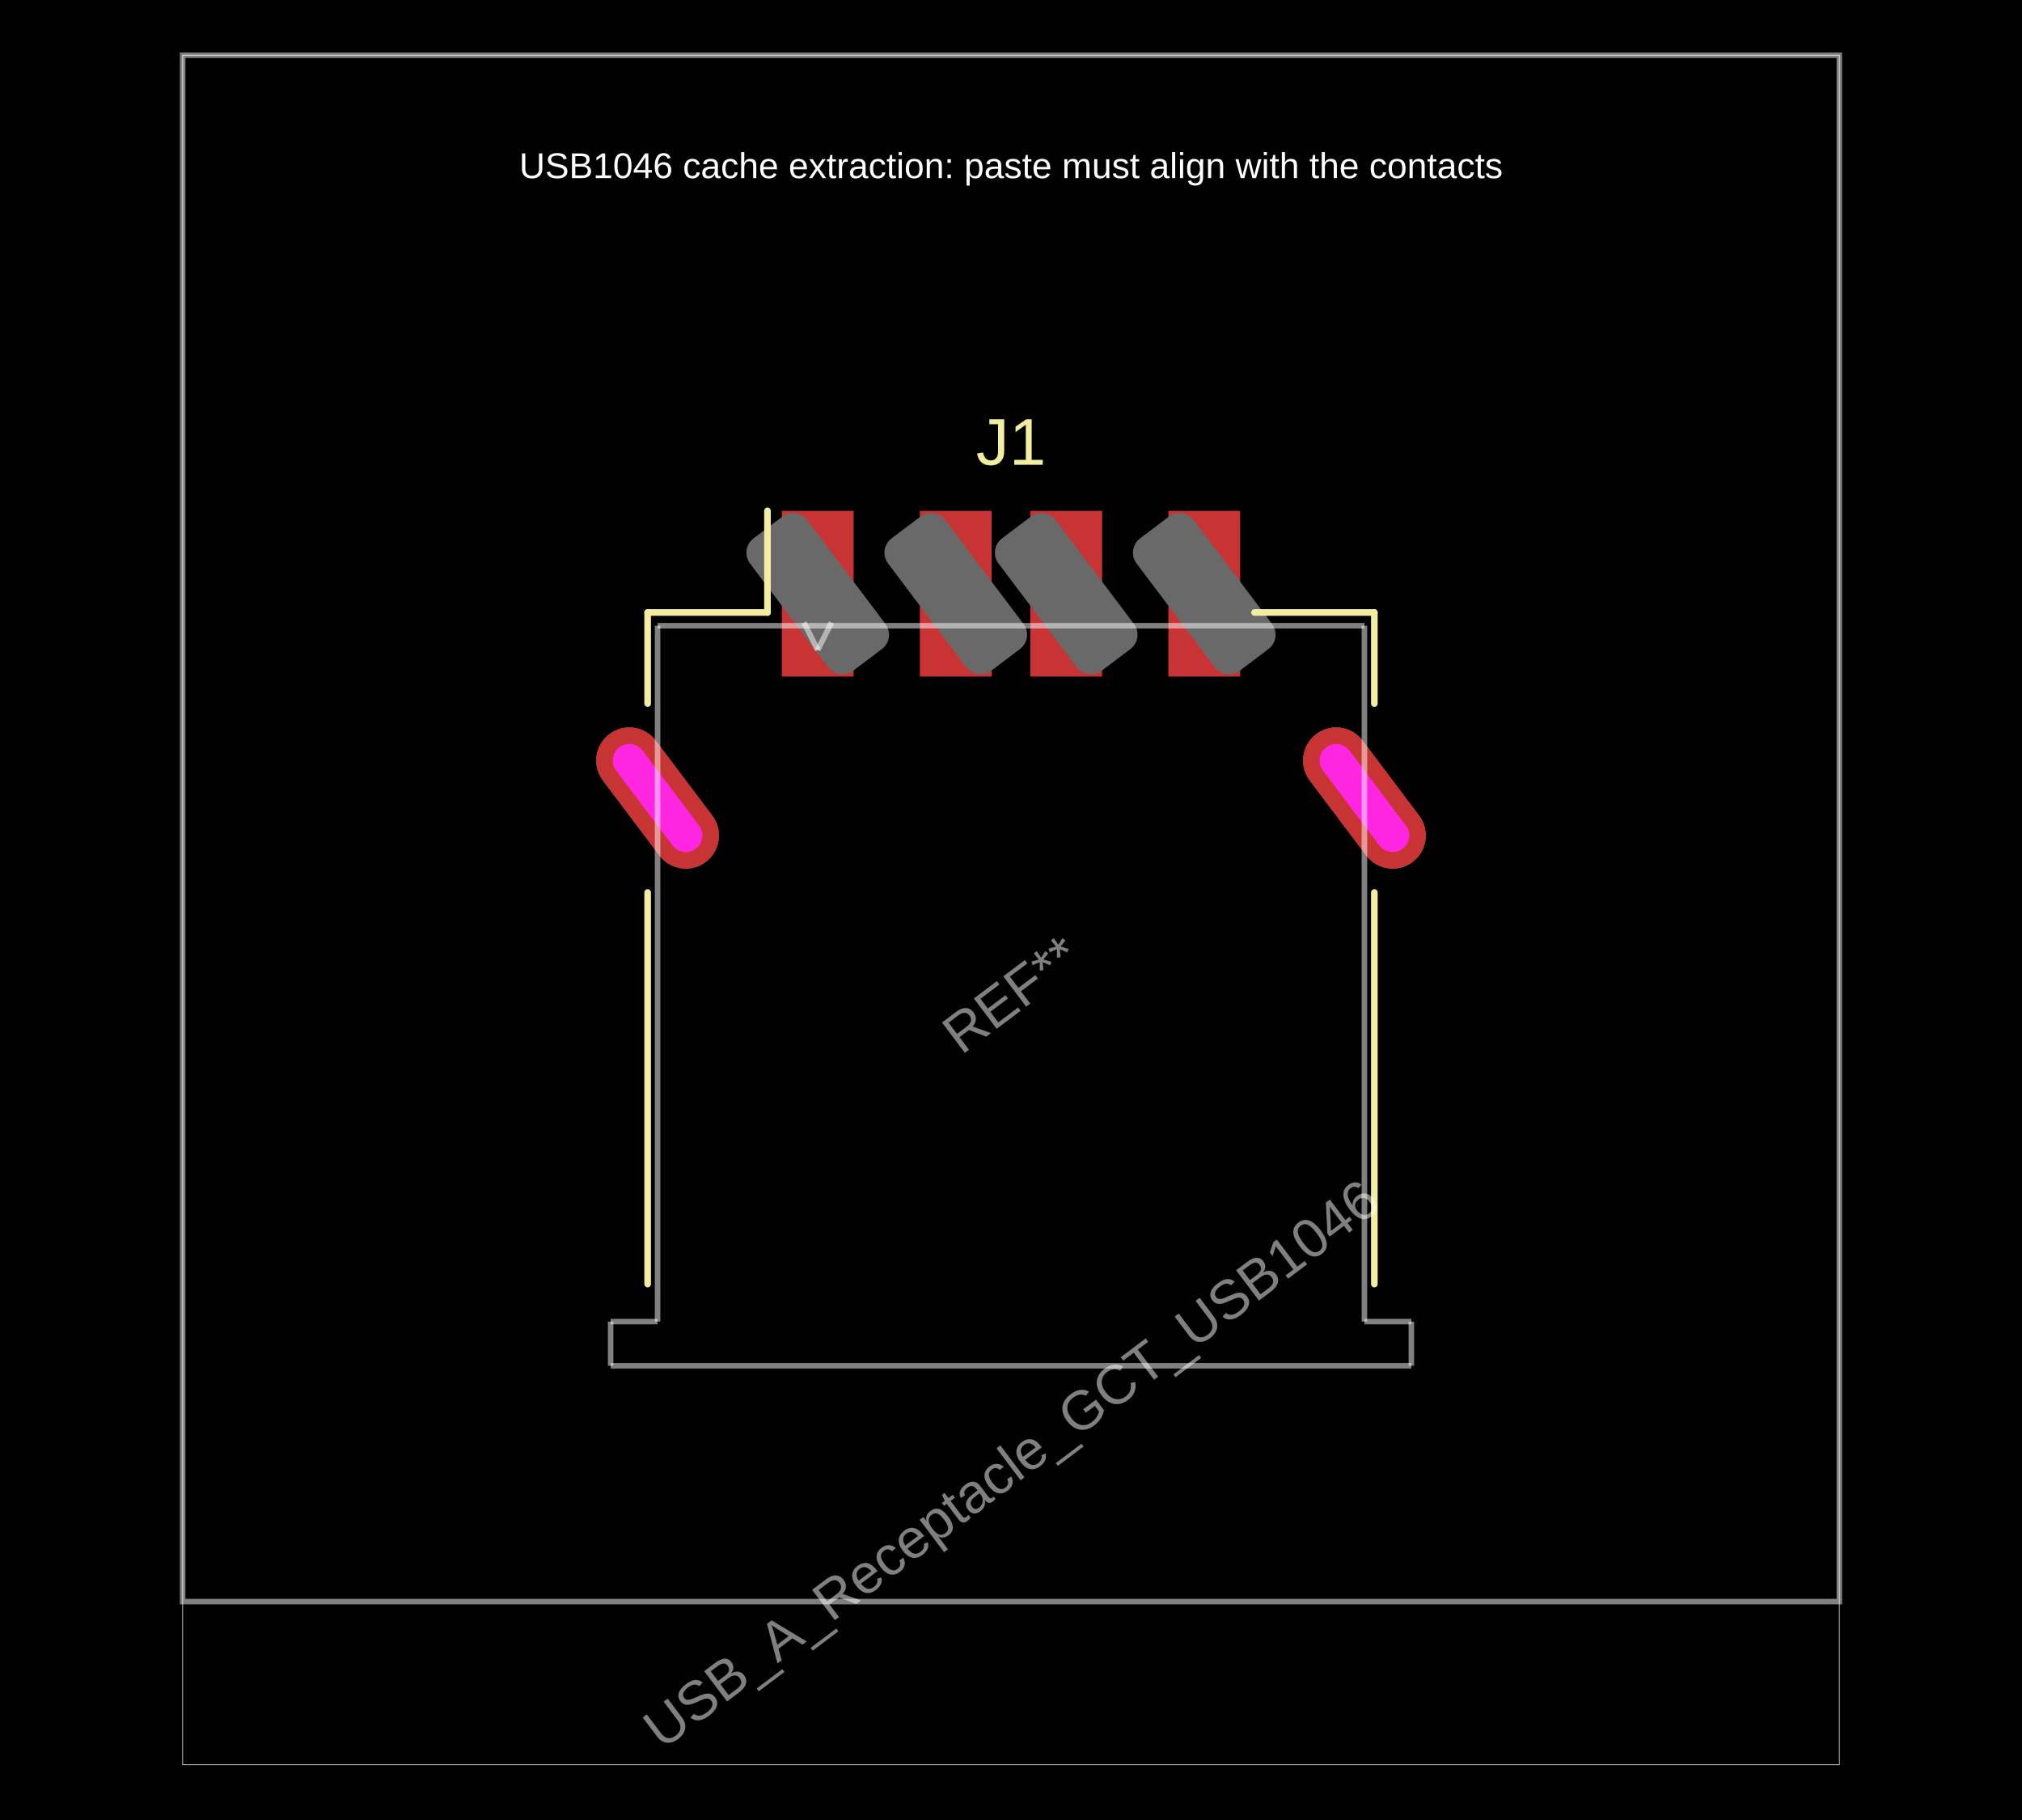
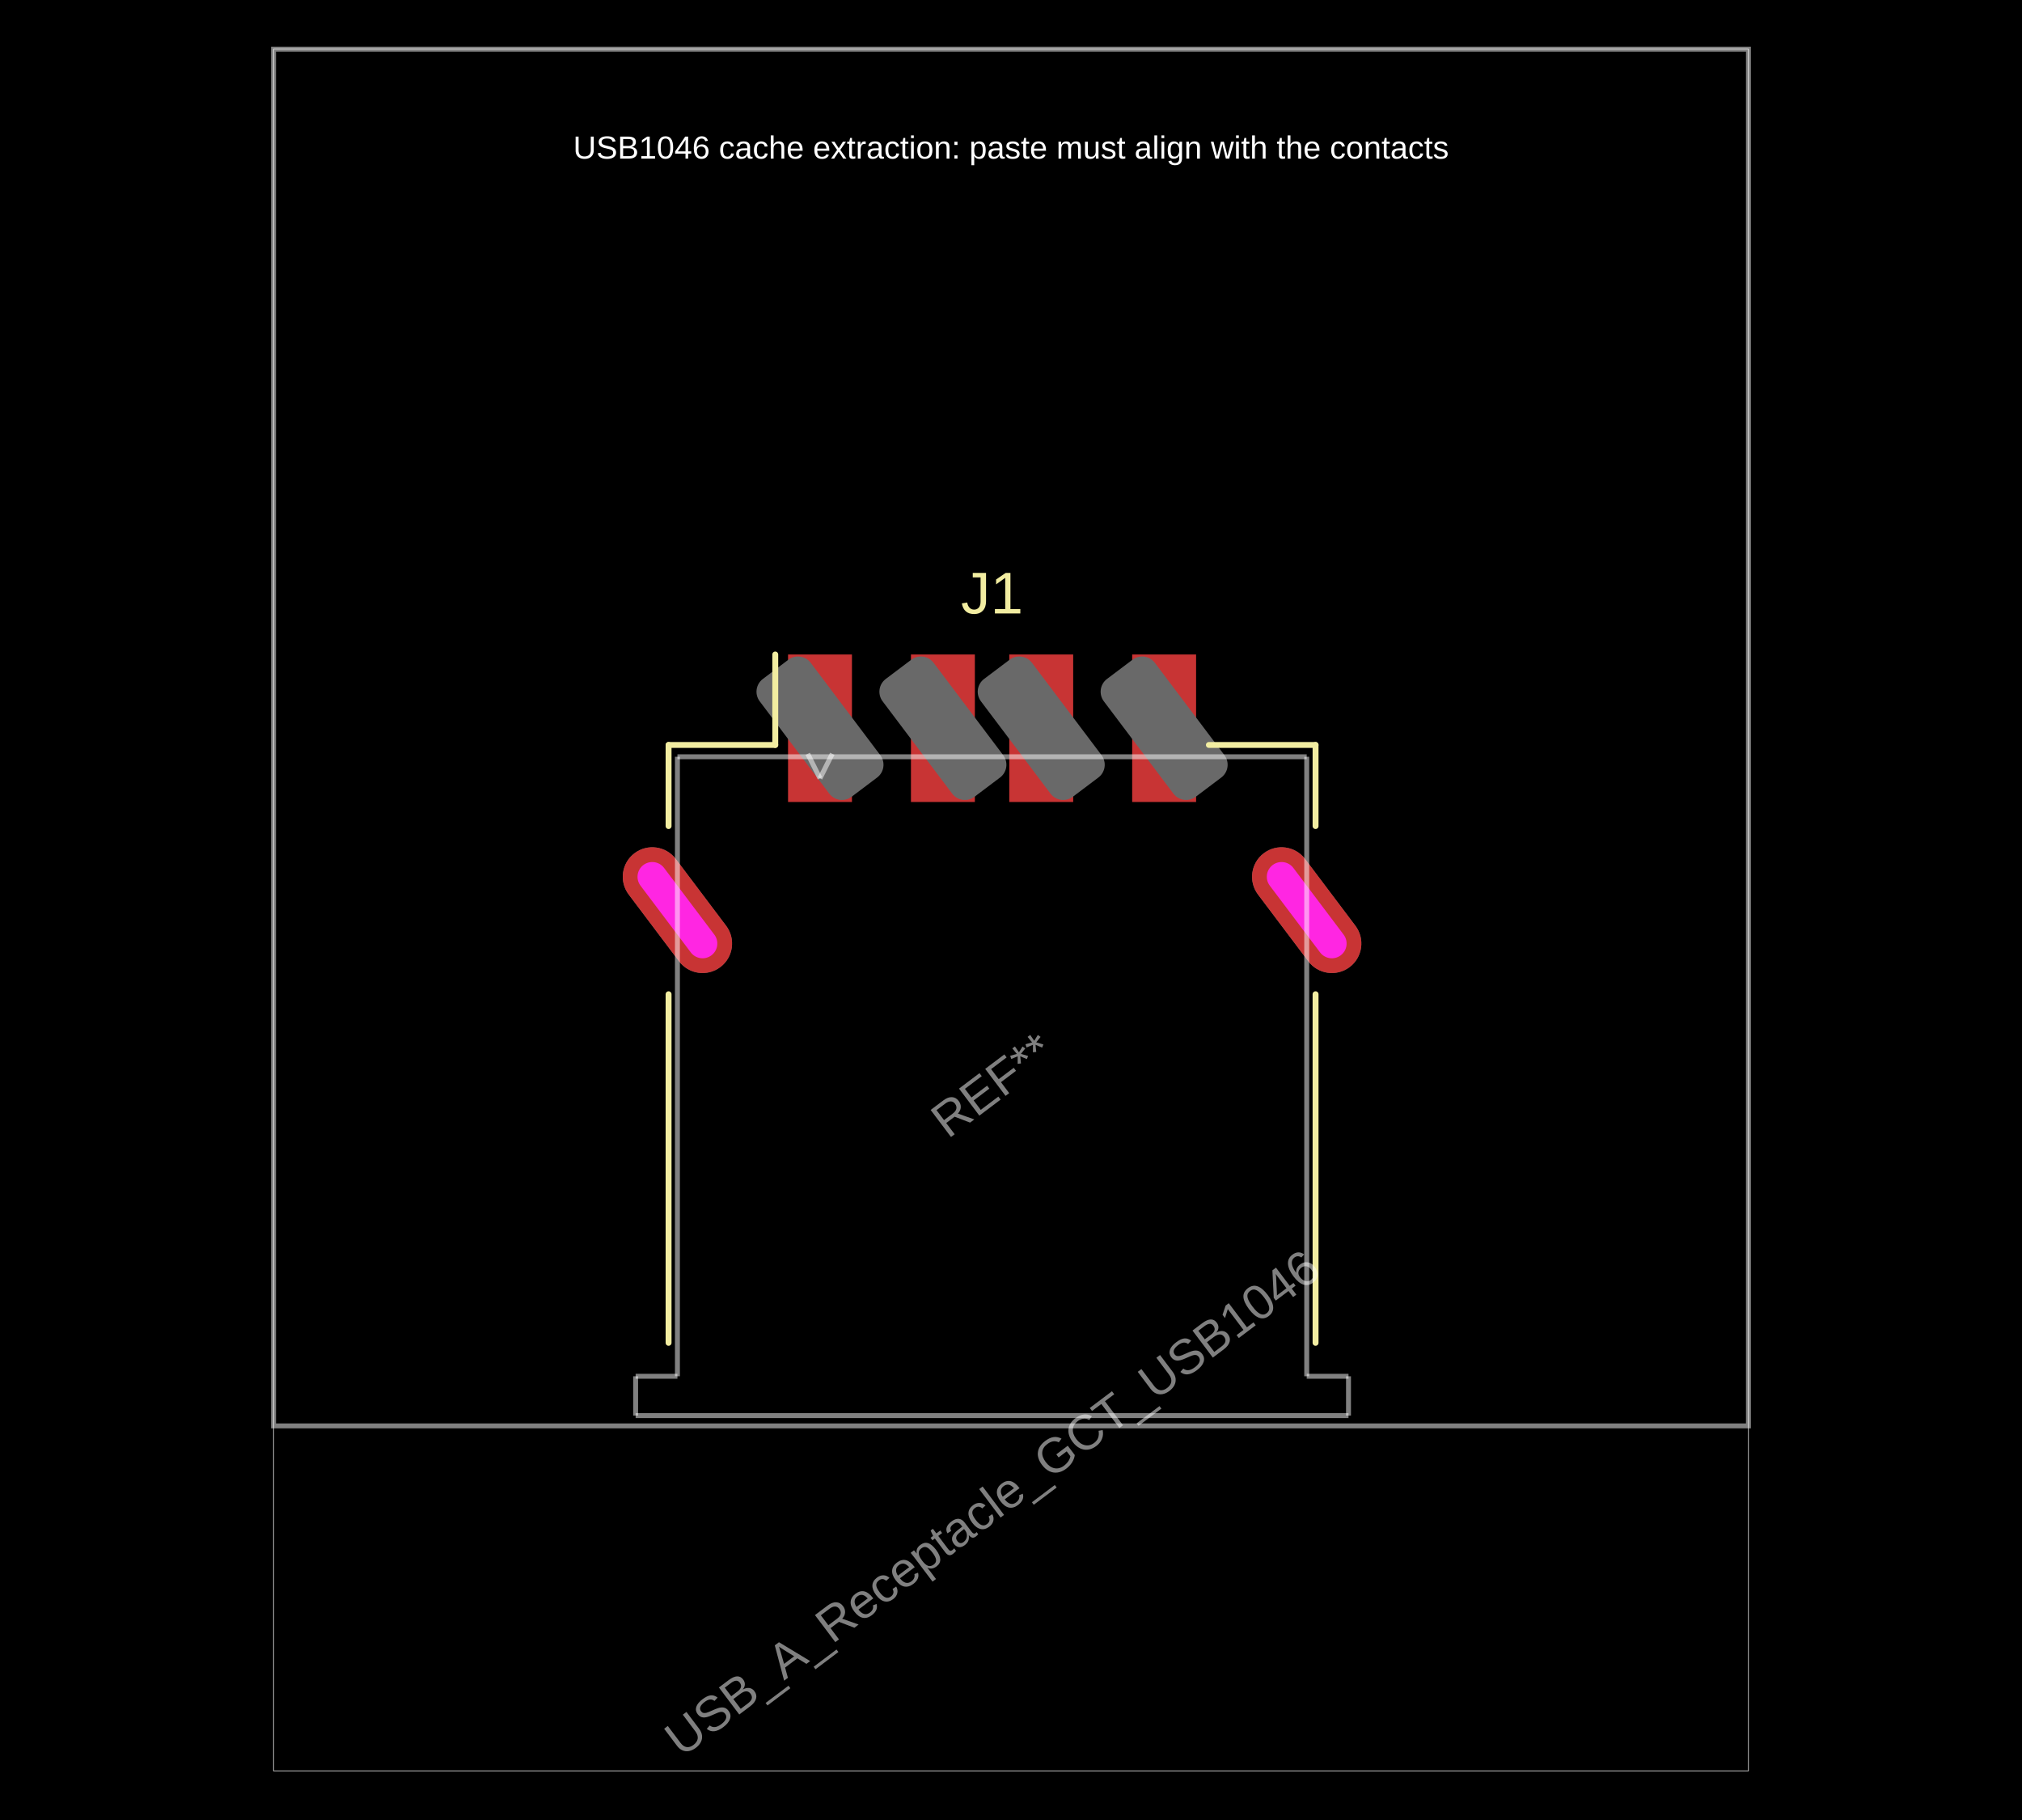
<svg xmlns="http://www.w3.org/2000/svg" width="1000" height="900">
  <style />
  <rect class="boundary" x="0" y="0" fill="#000" width="1000" height="900" data-type="pcb_background" data-pcb-layer="global" />
-   <rect class="pcb-boundary" fill="none" stroke="#fff" stroke-width="0.3" x="90.345" y="27.31" width="819.31" height="845.379" data-type="pcb_boundary" data-pcb-layer="global" />
-   <path class="pcb-board" d="M 90.345 792 L 909.655 792 L 909.655 27.31 L 90.345 27.31 Z" fill="none" stroke="rgba(255, 255, 255, 0.5)" stroke-width="2.731" data-type="pcb_board" data-pcb-layer="board" />
-   <rect class="pcb-pad" fill="rgb(200, 52, 52)" x="386.662" y="252.621" width="35.503" height="81.931" data-type="pcb_smtpad" data-pcb-layer="top" />
-   <rect class="pcb-pad" fill="rgb(200, 52, 52)" x="454.938" y="252.621" width="35.503" height="81.931" data-type="pcb_smtpad" data-pcb-layer="top" />
-   <rect class="pcb-pad" fill="rgb(200, 52, 52)" x="509.559" y="252.621" width="35.503" height="81.931" data-type="pcb_smtpad" data-pcb-layer="top" />
-   <rect class="pcb-pad" fill="rgb(200, 52, 52)" x="577.834" y="252.621" width="35.503" height="81.931" data-type="pcb_smtpad" data-pcb-layer="top" />
-   <rect class="pcb-solder-paste" fill="rgb(105, 105, 105)" x="-16.386" y="-39.6" width="32.772" height="79.2" rx="16.386" transform="translate(325.2139 394.6343) rotate(-37)" data-type="pcb_solder_paste" data-pcb-layer="top" />
-   <rect class="pcb-solder-paste" fill="rgb(105, 105, 105)" x="-16.386" y="-39.6" width="32.772" height="79.2" rx="16.386" transform="translate(674.7861 394.6343) rotate(-37)" data-type="pcb_solder_paste" data-pcb-layer="top" />
-   <rect class="pcb-solder-paste" fill="rgb(105, 105, 105)" x="-17.752" y="-40.965" width="35.503" height="81.931" rx="8.876" transform="translate(404.4138 293.586) rotate(-37)" data-type="pcb_solder_paste" data-pcb-layer="top" />
-   <rect class="pcb-solder-paste" fill="rgb(105, 105, 105)" x="-17.752" y="-40.965" width="35.503" height="81.931" rx="8.876" transform="translate(472.6897 293.586) rotate(-37)" data-type="pcb_solder_paste" data-pcb-layer="top" />
-   <rect class="pcb-solder-paste" fill="rgb(105, 105, 105)" x="-17.752" y="-40.965" width="35.503" height="81.931" rx="8.876" transform="translate(527.3103 293.586) rotate(-37)" data-type="pcb_solder_paste" data-pcb-layer="top" />
-   <rect class="pcb-solder-paste" fill="rgb(105, 105, 105)" x="-17.752" y="-40.965" width="35.503" height="81.931" rx="8.876" transform="translate(595.5862 293.586) rotate(-37)" data-type="pcb_solder_paste" data-pcb-layer="top" />
-   <text x="0" y="0" dx="0" dy="0" fill="#f2eda1" font-family="Arial, sans-serif" font-size="32.772" text-anchor="middle" dominant-baseline="central" transform="matrix(1,0,0,1,500,218.4826)" class="pcb-silkscreen-text pcb-silkscreen-top" data-pcb-silkscreen-text-id="pcb_silkscreen_text_0" stroke="none" data-type="pcb_silkscreen_text" data-pcb-layer="top">J1</text>
-   <path class="pcb-silkscreen pcb-silkscreen-top" d="M 320.298 302.872 L 320.298 347.934" fill="none" stroke="#f2eda1" stroke-width="3.277" stroke-linecap="round" stroke-linejoin="round" data-pcb-component-id="pcb_component_0" data-pcb-silkscreen-path-id="pcb_silkscreen_path_0" data-type="pcb_silkscreen_path" data-pcb-layer="top" />
-   <path class="pcb-silkscreen pcb-silkscreen-top" d="M 320.298 441.335 L 320.298 634.965" fill="none" stroke="#f2eda1" stroke-width="3.277" stroke-linecap="round" stroke-linejoin="round" data-pcb-component-id="pcb_component_0" data-pcb-silkscreen-path-id="pcb_silkscreen_path_1" data-type="pcb_silkscreen_path" data-pcb-layer="top" />
-   <path class="pcb-silkscreen pcb-silkscreen-top" d="M 379.561 302.872 L 320.298 302.872" fill="none" stroke="#f2eda1" stroke-width="3.277" stroke-linecap="round" stroke-linejoin="round" data-pcb-component-id="pcb_component_0" data-pcb-silkscreen-path-id="pcb_silkscreen_path_2" data-type="pcb_silkscreen_path" data-pcb-layer="top" />
-   <path class="pcb-silkscreen pcb-silkscreen-top" d="M 379.561 302.872 L 379.561 252.621" fill="none" stroke="#f2eda1" stroke-width="3.277" stroke-linecap="round" stroke-linejoin="round" data-pcb-component-id="pcb_component_0" data-pcb-silkscreen-path-id="pcb_silkscreen_path_3" data-type="pcb_silkscreen_path" data-pcb-layer="top" />
-   <path class="pcb-silkscreen pcb-silkscreen-top" d="M 620.439 302.872 L 679.702 302.872" fill="none" stroke="#f2eda1" stroke-width="3.277" stroke-linecap="round" stroke-linejoin="round" data-pcb-component-id="pcb_component_0" data-pcb-silkscreen-path-id="pcb_silkscreen_path_4" data-type="pcb_silkscreen_path" data-pcb-layer="top" />
-   <path class="pcb-silkscreen pcb-silkscreen-top" d="M 679.702 302.872 L 679.702 347.934" fill="none" stroke="#f2eda1" stroke-width="3.277" stroke-linecap="round" stroke-linejoin="round" data-pcb-component-id="pcb_component_0" data-pcb-silkscreen-path-id="pcb_silkscreen_path_5" data-type="pcb_silkscreen_path" data-pcb-layer="top" />
-   <path class="pcb-silkscreen pcb-silkscreen-top" d="M 679.702 441.335 L 679.702 634.965" fill="none" stroke="#f2eda1" stroke-width="3.277" stroke-linecap="round" stroke-linejoin="round" data-pcb-component-id="pcb_component_0" data-pcb-silkscreen-path-id="pcb_silkscreen_path_6" data-type="pcb_silkscreen_path" data-pcb-layer="top" />
+   <rect class="pcb-boundary" fill="none" stroke="#fff" stroke-width="0.3" x="135.289" y="24.314" width="729.423" height="851.372" data-type="pcb_boundary" data-pcb-layer="global" />
+   <path class="pcb-board" d="M 135.289 705.109 L 864.711 705.109 L 864.711 24.314 L 135.289 24.314 Z" fill="none" stroke="rgba(255, 255, 255, 0.5)" stroke-width="2.431" data-type="pcb_board" data-pcb-layer="board" />
+   <rect class="pcb-pad" fill="rgb(200, 52, 52)" x="389.734" y="323.645" width="31.608" height="72.942" data-type="pcb_smtpad" data-pcb-layer="top" />
+   <rect class="pcb-pad" fill="rgb(200, 52, 52)" x="450.519" y="323.645" width="31.608" height="72.942" data-type="pcb_smtpad" data-pcb-layer="top" />
+   <rect class="pcb-pad" fill="rgb(200, 52, 52)" x="499.147" y="323.645" width="31.608" height="72.942" data-type="pcb_smtpad" data-pcb-layer="top" />
+   <rect class="pcb-pad" fill="rgb(200, 52, 52)" x="559.932" y="323.645" width="31.608" height="72.942" data-type="pcb_smtpad" data-pcb-layer="top" />
+   <rect class="pcb-solder-paste" fill="rgb(105, 105, 105)" x="-14.588" y="-35.255" width="29.177" height="70.511" rx="14.588" transform="translate(335.0271 450.0784) rotate(-37)" data-type="pcb_solder_paste" data-pcb-layer="top" />
+   <rect class="pcb-solder-paste" fill="rgb(105, 105, 105)" x="-14.588" y="-35.255" width="29.177" height="70.511" rx="14.588" transform="translate(646.2474 450.0784) rotate(-37)" data-type="pcb_solder_paste" data-pcb-layer="top" />
+   <rect class="pcb-solder-paste" fill="rgb(105, 105, 105)" x="-15.804" y="-36.471" width="31.608" height="72.942" rx="7.902" transform="translate(405.538 360.1162) rotate(-37)" data-type="pcb_solder_paste" data-pcb-layer="top" />
+   <rect class="pcb-solder-paste" fill="rgb(105, 105, 105)" x="-15.804" y="-36.471" width="31.608" height="72.942" rx="7.902" transform="translate(466.3232 360.1162) rotate(-37)" data-type="pcb_solder_paste" data-pcb-layer="top" />
+   <rect class="pcb-solder-paste" fill="rgb(105, 105, 105)" x="-15.804" y="-36.471" width="31.608" height="72.942" rx="7.902" transform="translate(514.9514 360.1162) rotate(-37)" data-type="pcb_solder_paste" data-pcb-layer="top" />
+   <rect class="pcb-solder-paste" fill="rgb(105, 105, 105)" x="-15.804" y="-36.471" width="31.608" height="72.942" rx="7.902" transform="translate(575.7366 360.1162) rotate(-37)" data-type="pcb_solder_paste" data-pcb-layer="top" />
+   <text x="0" y="0" dx="0" dy="0" fill="#f2eda1" font-family="Arial, sans-serif" font-size="29.177" text-anchor="middle" dominant-baseline="central" transform="matrix(1,0,0,1,490.6373,293.2525)" class="pcb-silkscreen-text pcb-silkscreen-top" data-pcb-silkscreen-text-id="pcb_silkscreen_text_0" stroke="none" data-type="pcb_silkscreen_text" data-pcb-layer="top">J1</text>
+   <path class="pcb-silkscreen pcb-silkscreen-top" d="M 330.651 368.383 L 330.651 408.501" fill="none" stroke="#f2eda1" stroke-width="2.918" stroke-linecap="round" stroke-linejoin="round" data-pcb-component-id="pcb_component_0" data-pcb-silkscreen-path-id="pcb_silkscreen_path_0" data-type="pcb_silkscreen_path" data-pcb-layer="top" />
+   <path class="pcb-silkscreen pcb-silkscreen-top" d="M 330.651 491.655 L 330.651 664.042" fill="none" stroke="#f2eda1" stroke-width="2.918" stroke-linecap="round" stroke-linejoin="round" data-pcb-component-id="pcb_component_0" data-pcb-silkscreen-path-id="pcb_silkscreen_path_1" data-type="pcb_silkscreen_path" data-pcb-layer="top" />
+   <path class="pcb-silkscreen pcb-silkscreen-top" d="M 383.412 368.383 L 330.651 368.383" fill="none" stroke="#f2eda1" stroke-width="2.918" stroke-linecap="round" stroke-linejoin="round" data-pcb-component-id="pcb_component_0" data-pcb-silkscreen-path-id="pcb_silkscreen_path_2" data-type="pcb_silkscreen_path" data-pcb-layer="top" />
+   <path class="pcb-silkscreen pcb-silkscreen-top" d="M 383.412 368.383 L 383.412 323.645" fill="none" stroke="#f2eda1" stroke-width="2.918" stroke-linecap="round" stroke-linejoin="round" data-pcb-component-id="pcb_component_0" data-pcb-silkscreen-path-id="pcb_silkscreen_path_3" data-type="pcb_silkscreen_path" data-pcb-layer="top" />
+   <path class="pcb-silkscreen pcb-silkscreen-top" d="M 597.862 368.383 L 650.624 368.383" fill="none" stroke="#f2eda1" stroke-width="2.918" stroke-linecap="round" stroke-linejoin="round" data-pcb-component-id="pcb_component_0" data-pcb-silkscreen-path-id="pcb_silkscreen_path_4" data-type="pcb_silkscreen_path" data-pcb-layer="top" />
+   <path class="pcb-silkscreen pcb-silkscreen-top" d="M 650.624 368.383 L 650.624 408.501" fill="none" stroke="#f2eda1" stroke-width="2.918" stroke-linecap="round" stroke-linejoin="round" data-pcb-component-id="pcb_component_0" data-pcb-silkscreen-path-id="pcb_silkscreen_path_5" data-type="pcb_silkscreen_path" data-pcb-layer="top" />
+   <path class="pcb-silkscreen pcb-silkscreen-top" d="M 650.624 491.655 L 650.624 664.042" fill="none" stroke="#f2eda1" stroke-width="2.918" stroke-linecap="round" stroke-linejoin="round" data-pcb-component-id="pcb_component_0" data-pcb-silkscreen-path-id="pcb_silkscreen_path_6" data-type="pcb_silkscreen_path" data-pcb-layer="top" />
  <g data-type="pcb_plated_hole" data-pcb-layer="through">
-     <path class="pcb-hole-outer" fill="rgb(200, 52, 52)" d="M16.386,-23.214 v46.428 a16.386,16.386 0 0 1 -32.772,0 v-46.428 a16.386,16.386 0 0 1 32.772,0 z" transform="translate(325.2139 394.6343) rotate(-37)" data-type="pcb_plated_hole" data-pcb-layer="top" />
-     <path class="pcb-hole-inner" fill="#FF26E2" d="M8.193,-23.214 v46.428 a8.193,8.193 0 0 1 -16.386,0 v-46.428 a8.193,8.193 0 0 1 16.386,0 z" transform="translate(325.2139 394.6343) rotate(-37)" data-type="pcb_plated_hole_drill" data-pcb-layer="drill" />
+     <path class="pcb-hole-outer" fill="rgb(200, 52, 52)" d="M14.588,-20.667 v41.334 a14.588,14.588 0 0 1 -29.177,0 v-41.334 a14.588,14.588 0 0 1 29.177,0 z" transform="translate(335.0271 450.0784) rotate(-37)" data-type="pcb_plated_hole" data-pcb-layer="top" />
+     <path class="pcb-hole-inner" fill="#FF26E2" d="M7.294,-20.667 v41.334 a7.294,7.294 0 0 1 -14.588,0 v-41.334 a7.294,7.294 0 0 1 14.588,0 z" transform="translate(335.0271 450.0784) rotate(-37)" data-type="pcb_plated_hole_drill" data-pcb-layer="drill" />
  </g>
  <g data-type="pcb_plated_hole" data-pcb-layer="through">
-     <path class="pcb-hole-outer" fill="rgb(200, 52, 52)" d="M16.386,-23.214 v46.428 a16.386,16.386 0 0 1 -32.772,0 v-46.428 a16.386,16.386 0 0 1 32.772,0 z" transform="translate(674.7861 394.6343) rotate(-37)" data-type="pcb_plated_hole" data-pcb-layer="top" />
-     <path class="pcb-hole-inner" fill="#FF26E2" d="M8.193,-23.214 v46.428 a8.193,8.193 0 0 1 -16.386,0 v-46.428 a8.193,8.193 0 0 1 16.386,0 z" transform="translate(674.7861 394.6343) rotate(-37)" data-type="pcb_plated_hole_drill" data-pcb-layer="drill" />
+     <path class="pcb-hole-outer" fill="rgb(200, 52, 52)" d="M14.588,-20.667 v41.334 a14.588,14.588 0 0 1 -29.177,0 v-41.334 a14.588,14.588 0 0 1 29.177,0 z" transform="translate(646.2474 450.0784) rotate(-37)" data-type="pcb_plated_hole" data-pcb-layer="top" />
+     <path class="pcb-hole-inner" fill="#FF26E2" d="M7.294,-20.667 v41.334 a7.294,7.294 0 0 1 -14.588,0 v-41.334 a7.294,7.294 0 0 1 14.588,0 z" transform="translate(646.2474 450.0784) rotate(-37)" data-type="pcb_plated_hole_drill" data-pcb-layer="drill" />
  </g>
-   <text x="0" y="0" font-family="Arial, sans-serif" font-size="27.31" text-anchor="middle" dominant-baseline="central" transform="matrix(0.7986355,-0.601815,0.601815,0.7986355,500,723.7237)" class="pcb-fabrication-note-text" fill="rgba(255,255,255,0.5)" data-type="pcb_fabrication_note_text" data-pcb-layer="overlay">USB_A_Receptacle_GCT_USB1046</text>
-   <text x="0" y="0" font-family="Arial, sans-serif" font-size="27.31" text-anchor="middle" dominant-baseline="central" transform="matrix(0.7986355,-0.601815,0.601815,0.7986355,500,491.5859)" class="pcb-fabrication-note-text" fill="rgba(255,255,255,0.5)" data-type="pcb_fabrication_note_text" data-pcb-layer="overlay">REF**</text>
-   <path class="pcb-fabrication-note-path" stroke="rgba(255,255,255,0.5)" fill="none" d="M 302 653.536 L 302 675.384" stroke-width="2.731" data-pcb-component-id="pcb_component_0" data-pcb-fabrication-note-path-id="pcb_fabrication_note_path_0" data-type="pcb_fabrication_note_path" data-pcb-layer="overlay" />
-   <path class="pcb-fabrication-note-path" stroke="rgba(255,255,255,0.5)" fill="none" d="M 302 675.384 L 698 675.384" stroke-width="2.731" data-pcb-component-id="pcb_component_0" data-pcb-fabrication-note-path-id="pcb_fabrication_note_path_1" data-type="pcb_fabrication_note_path" data-pcb-layer="overlay" />
-   <path class="pcb-fabrication-note-path" stroke="rgba(255,255,255,0.5)" fill="none" d="M 325.214 309.426 L 325.214 653.536" stroke-width="2.731" data-pcb-component-id="pcb_component_0" data-pcb-fabrication-note-path-id="pcb_fabrication_note_path_2" data-type="pcb_fabrication_note_path" data-pcb-layer="overlay" />
-   <path class="pcb-fabrication-note-path" stroke="rgba(255,255,255,0.5)" fill="none" d="M 325.214 653.536 L 302 653.536" stroke-width="2.731" data-pcb-component-id="pcb_component_0" data-pcb-fabrication-note-path-id="pcb_fabrication_note_path_3" data-type="pcb_fabrication_note_path" data-pcb-layer="overlay" />
-   <path class="pcb-fabrication-note-path" stroke="rgba(255,255,255,0.5)" fill="none" d="M 397.586 307.787 L 404.414 321.443" stroke-width="2.731" data-pcb-component-id="pcb_component_0" data-pcb-fabrication-note-path-id="pcb_fabrication_note_path_4" data-type="pcb_fabrication_note_path" data-pcb-layer="overlay" />
-   <path class="pcb-fabrication-note-path" stroke="rgba(255,255,255,0.5)" fill="none" d="M 404.414 321.443 L 411.241 307.787" stroke-width="2.731" data-pcb-component-id="pcb_component_0" data-pcb-fabrication-note-path-id="pcb_fabrication_note_path_5" data-type="pcb_fabrication_note_path" data-pcb-layer="overlay" />
-   <path class="pcb-fabrication-note-path" stroke="rgba(255,255,255,0.5)" fill="none" d="M 674.786 309.426 L 325.214 309.426" stroke-width="2.731" data-pcb-component-id="pcb_component_0" data-pcb-fabrication-note-path-id="pcb_fabrication_note_path_6" data-type="pcb_fabrication_note_path" data-pcb-layer="overlay" />
-   <path class="pcb-fabrication-note-path" stroke="rgba(255,255,255,0.5)" fill="none" d="M 674.786 653.536 L 674.786 309.426" stroke-width="2.731" data-pcb-component-id="pcb_component_0" data-pcb-fabrication-note-path-id="pcb_fabrication_note_path_7" data-type="pcb_fabrication_note_path" data-pcb-layer="overlay" />
-   <path class="pcb-fabrication-note-path" stroke="rgba(255,255,255,0.5)" fill="none" d="M 698 653.536 L 674.786 653.536" stroke-width="2.731" data-pcb-component-id="pcb_component_0" data-pcb-fabrication-note-path-id="pcb_fabrication_note_path_8" data-type="pcb_fabrication_note_path" data-pcb-layer="overlay" />
-   <path class="pcb-fabrication-note-path" stroke="rgba(255,255,255,0.5)" fill="none" d="M 698 675.384 L 698 653.536" stroke-width="2.731" data-pcb-component-id="pcb_component_0" data-pcb-fabrication-note-path-id="pcb_fabrication_note_path_9" data-type="pcb_fabrication_note_path" data-pcb-layer="overlay" />
-   <text x="500" y="81.931" fill="#ffffff" font-family="Arial, sans-serif" font-size="17.752" text-anchor="middle" dominant-baseline="central" class="pcb-note-text" data-type="pcb_note_text" data-pcb-note-text-id="stencil-alignment" data-pcb-layer="overlay">USB1046 cache extraction: paste must align with the contacts</text>
+   <text x="0" y="0" font-family="Arial, sans-serif" font-size="24.314" text-anchor="middle" dominant-baseline="central" transform="matrix(0.7986355,-0.601815,0.601815,0.7986355,490.6373,743.0632)" class="pcb-fabrication-note-text" fill="rgba(255,255,255,0.5)" data-type="pcb_fabrication_note_text" data-pcb-layer="overlay">USB_A_Receptacle_GCT_USB1046</text>
+   <text x="0" y="0" font-family="Arial, sans-serif" font-size="24.314" text-anchor="middle" dominant-baseline="central" transform="matrix(0.7986355,-0.601815,0.601815,0.7986355,490.6373,536.3934)" class="pcb-fabrication-note-text" fill="rgba(255,255,255,0.5)" data-type="pcb_fabrication_note_text" data-pcb-layer="overlay">REF**</text>
+   <path class="pcb-fabrication-note-path" stroke="rgba(255,255,255,0.5)" fill="none" d="M 314.36 680.576 L 314.36 700.027" stroke-width="2.431" data-pcb-component-id="pcb_component_0" data-pcb-fabrication-note-path-id="pcb_fabrication_note_path_0" data-type="pcb_fabrication_note_path" data-pcb-layer="overlay" />
+   <path class="pcb-fabrication-note-path" stroke="rgba(255,255,255,0.5)" fill="none" d="M 314.36 700.027 L 666.914 700.027" stroke-width="2.431" data-pcb-component-id="pcb_component_0" data-pcb-fabrication-note-path-id="pcb_fabrication_note_path_1" data-type="pcb_fabrication_note_path" data-pcb-layer="overlay" />
+   <path class="pcb-fabrication-note-path" stroke="rgba(255,255,255,0.5)" fill="none" d="M 335.027 374.218 L 335.027 680.576" stroke-width="2.431" data-pcb-component-id="pcb_component_0" data-pcb-fabrication-note-path-id="pcb_fabrication_note_path_2" data-type="pcb_fabrication_note_path" data-pcb-layer="overlay" />
+   <path class="pcb-fabrication-note-path" stroke="rgba(255,255,255,0.5)" fill="none" d="M 335.027 680.576 L 314.36 680.576" stroke-width="2.431" data-pcb-component-id="pcb_component_0" data-pcb-fabrication-note-path-id="pcb_fabrication_note_path_3" data-type="pcb_fabrication_note_path" data-pcb-layer="overlay" />
+   <path class="pcb-fabrication-note-path" stroke="rgba(255,255,255,0.5)" fill="none" d="M 399.459 372.76 L 405.538 384.917" stroke-width="2.431" data-pcb-component-id="pcb_component_0" data-pcb-fabrication-note-path-id="pcb_fabrication_note_path_4" data-type="pcb_fabrication_note_path" data-pcb-layer="overlay" />
+   <path class="pcb-fabrication-note-path" stroke="rgba(255,255,255,0.5)" fill="none" d="M 405.538 384.917 L 411.616 372.76" stroke-width="2.431" data-pcb-component-id="pcb_component_0" data-pcb-fabrication-note-path-id="pcb_fabrication_note_path_5" data-type="pcb_fabrication_note_path" data-pcb-layer="overlay" />
+   <path class="pcb-fabrication-note-path" stroke="rgba(255,255,255,0.5)" fill="none" d="M 646.247 374.218 L 335.027 374.218" stroke-width="2.431" data-pcb-component-id="pcb_component_0" data-pcb-fabrication-note-path-id="pcb_fabrication_note_path_6" data-type="pcb_fabrication_note_path" data-pcb-layer="overlay" />
+   <path class="pcb-fabrication-note-path" stroke="rgba(255,255,255,0.5)" fill="none" d="M 646.247 680.576 L 646.247 374.218" stroke-width="2.431" data-pcb-component-id="pcb_component_0" data-pcb-fabrication-note-path-id="pcb_fabrication_note_path_7" data-type="pcb_fabrication_note_path" data-pcb-layer="overlay" />
+   <path class="pcb-fabrication-note-path" stroke="rgba(255,255,255,0.5)" fill="none" d="M 666.914 680.576 L 646.247 680.576" stroke-width="2.431" data-pcb-component-id="pcb_component_0" data-pcb-fabrication-note-path-id="pcb_fabrication_note_path_8" data-type="pcb_fabrication_note_path" data-pcb-layer="overlay" />
+   <path class="pcb-fabrication-note-path" stroke="rgba(255,255,255,0.5)" fill="none" d="M 666.914 700.027 L 666.914 680.576" stroke-width="2.431" data-pcb-component-id="pcb_component_0" data-pcb-fabrication-note-path-id="pcb_fabrication_note_path_9" data-type="pcb_fabrication_note_path" data-pcb-layer="overlay" />
+   <text x="500" y="72.942" fill="#ffffff" font-family="Arial, sans-serif" font-size="15.804" text-anchor="middle" dominant-baseline="central" class="pcb-note-text" data-type="pcb_note_text" data-pcb-note-text-id="stencil-alignment" data-pcb-layer="overlay">USB1046 cache extraction: paste must align with the contacts</text>
</svg>
